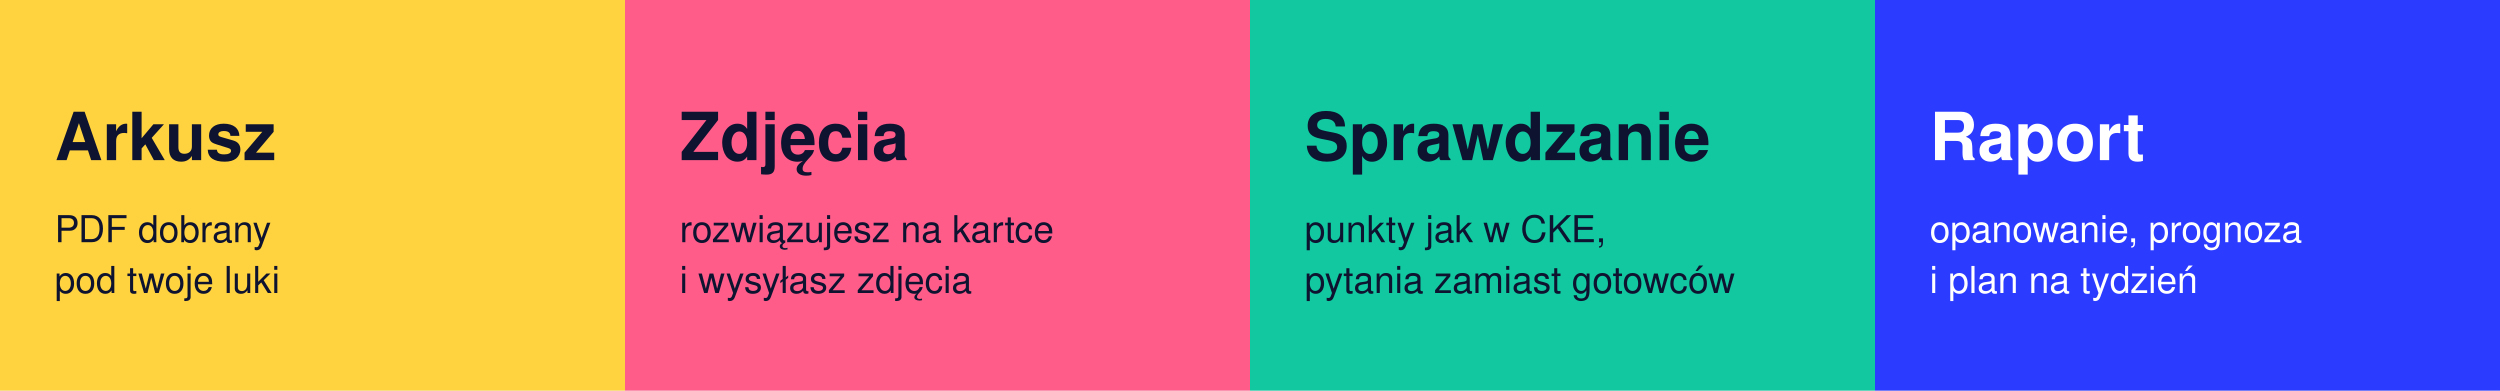
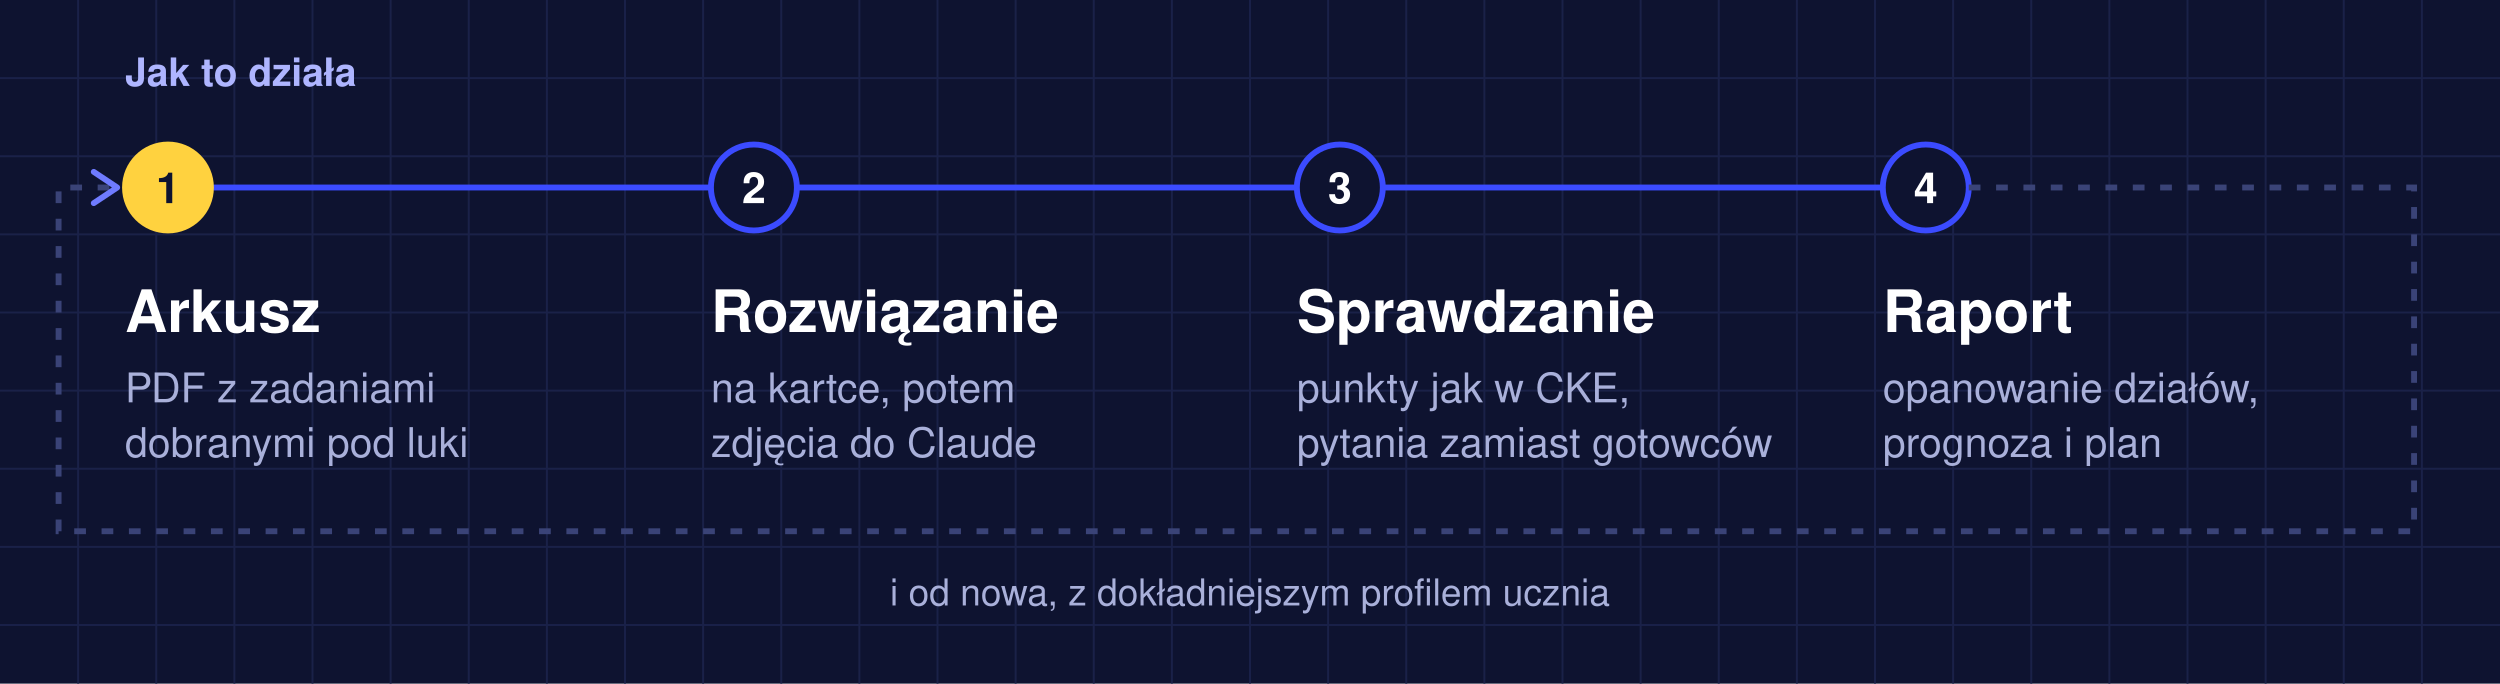
- <svg xmlns="http://www.w3.org/2000/svg" viewBox="0 0 1280 200" font-family="'Segoe UI',Helvetica,Arial,sans-serif" role="img" aria-label="Arkusz, zdjęcia, sprawdzanie, raport">
-   <rect x="0" y="0" width="320" height="200" fill="#FFD23F" />
-   <text x="28" y="82" font-size="34" font-weight="800" fill="#0E1330">Arkusz</text>
-   <text x="28" y="124" font-size="19" fill="#0E1330">PDF dobrany</text>
-   <text x="28" y="150" font-size="19" fill="#0E1330">pod twoje luki</text>
-   <rect x="320" y="0" width="320" height="200" fill="#FF5C8A" />
-   <text x="348" y="82" font-size="34" font-weight="800" fill="#0E1330">Zdjęcia</text>
-   <text x="348" y="124" font-size="19" fill="#0E1330">rozwiązujesz na kartce</text>
-   <text x="348" y="150" font-size="19" fill="#0E1330">i wysyłasz zdjęcia</text>
-   <rect x="640" y="0" width="320" height="200" fill="#12C8A0" />
-   <text x="668" y="82" font-size="34" font-weight="800" fill="#0E1330">Sprawdzanie</text>
-   <text x="668" y="124" font-size="19" fill="#0E1330">punkty jak w CKE,</text>
-   <text x="668" y="150" font-size="19" fill="#0E1330">pytania zamiast gotowców</text>
-   <rect x="960" y="0" width="320" height="200" fill="#2B3BFF" />
-   <text x="988" y="82" font-size="34" font-weight="800" fill="#FFFFFF">Raport</text>
-   <text x="988" y="124" font-size="19" fill="#FFFFFF">opanowanie, prognoza</text>
-   <text x="988" y="150" font-size="19" fill="#FFFFFF">i plan na tydzień</text>
+ <svg xmlns="http://www.w3.org/2000/svg" viewBox="0 0 1280 350" role="img" aria-label="Arkusz, rozwiązanie, sprawdzanie, raport, i od nowa">
+   <rect width="1280" height="350" fill="#0E1330" />
+   <g stroke="#1A2148" stroke-width="1">
+     <line x1="40" y1="0" x2="40" y2="350" />
+     <line x1="80" y1="0" x2="80" y2="350" />
+     <line x1="120" y1="0" x2="120" y2="350" />
+     <line x1="160" y1="0" x2="160" y2="350" />
+     <line x1="200" y1="0" x2="200" y2="350" />
+     <line x1="240" y1="0" x2="240" y2="350" />
+     <line x1="280" y1="0" x2="280" y2="350" />
+     <line x1="320" y1="0" x2="320" y2="350" />
+     <line x1="360" y1="0" x2="360" y2="350" />
+     <line x1="400" y1="0" x2="400" y2="350" />
+     <line x1="440" y1="0" x2="440" y2="350" />
+     <line x1="480" y1="0" x2="480" y2="350" />
+     <line x1="520" y1="0" x2="520" y2="350" />
+     <line x1="560" y1="0" x2="560" y2="350" />
+     <line x1="600" y1="0" x2="600" y2="350" />
+     <line x1="640" y1="0" x2="640" y2="350" />
+     <line x1="680" y1="0" x2="680" y2="350" />
+     <line x1="720" y1="0" x2="720" y2="350" />
+     <line x1="760" y1="0" x2="760" y2="350" />
+     <line x1="800" y1="0" x2="800" y2="350" />
+     <line x1="840" y1="0" x2="840" y2="350" />
+     <line x1="880" y1="0" x2="880" y2="350" />
+     <line x1="920" y1="0" x2="920" y2="350" />
+     <line x1="960" y1="0" x2="960" y2="350" />
+     <line x1="1000" y1="0" x2="1000" y2="350" />
+     <line x1="1040" y1="0" x2="1040" y2="350" />
+     <line x1="1080" y1="0" x2="1080" y2="350" />
+     <line x1="1120" y1="0" x2="1120" y2="350" />
+     <line x1="1160" y1="0" x2="1160" y2="350" />
+     <line x1="1200" y1="0" x2="1200" y2="350" />
+     <line x1="1240" y1="0" x2="1240" y2="350" />
+     <line x1="0" y1="40" x2="1280" y2="40" />
+     <line x1="0" y1="80" x2="1280" y2="80" />
+     <line x1="0" y1="120" x2="1280" y2="120" />
+     <line x1="0" y1="160" x2="1280" y2="160" />
+     <line x1="0" y1="200" x2="1280" y2="200" />
+     <line x1="0" y1="240" x2="1280" y2="240" />
+     <line x1="0" y1="280" x2="1280" y2="280" />
+     <line x1="0" y1="320" x2="1280" y2="320" />
+   </g>
+   <text x="64" y="44" font-family="'Segoe UI',Helvetica,Arial,sans-serif" font-size="20" font-weight="600" fill="#AEB5FF">Jak to działa</text>
+   <line x1="86" y1="96" x2="986" y2="96" stroke="#3B4BFF" stroke-width="3" />
+   <circle cx="86" cy="96" r="22" fill="#FFD23F" stroke="#FFD23F" stroke-width="3" />
+   <text x="86" y="104" text-anchor="middle" font-family="'Segoe UI',Helvetica,Arial,sans-serif" font-size="22" font-weight="700" fill="#0E1330">1</text>
+   <text x="64" y="170" font-family="'Segoe UI',Helvetica,Arial,sans-serif" font-size="30" font-weight="700" fill="#FFFFFF">Arkusz</text>
+   <text x="64" y="206" font-family="'Segoe UI',Helvetica,Arial,sans-serif" font-size="21" fill="#A9B0DA">PDF z zadaniami</text>
+   <text x="64" y="234" font-family="'Segoe UI',Helvetica,Arial,sans-serif" font-size="21" fill="#A9B0DA">dobranymi pod luki</text>
+   <circle cx="386" cy="96" r="22" fill="#0E1330" stroke="#3B4BFF" stroke-width="3" />
+   <text x="386" y="104" text-anchor="middle" font-family="'Segoe UI',Helvetica,Arial,sans-serif" font-size="22" font-weight="700" fill="#FFFFFF">2</text>
+   <text x="364" y="170" font-family="'Segoe UI',Helvetica,Arial,sans-serif" font-size="30" font-weight="700" fill="#FFFFFF">Rozwiązanie</text>
+   <text x="364" y="206" font-family="'Segoe UI',Helvetica,Arial,sans-serif" font-size="21" fill="#A9B0DA">na kartce, potem</text>
+   <text x="364" y="234" font-family="'Segoe UI',Helvetica,Arial,sans-serif" font-size="21" fill="#A9B0DA">zdjęcia do Claude</text>
+   <circle cx="686" cy="96" r="22" fill="#0E1330" stroke="#3B4BFF" stroke-width="3" />
+   <text x="686" y="104" text-anchor="middle" font-family="'Segoe UI',Helvetica,Arial,sans-serif" font-size="22" font-weight="700" fill="#FFFFFF">3</text>
+   <text x="664" y="170" font-family="'Segoe UI',Helvetica,Arial,sans-serif" font-size="30" font-weight="700" fill="#FFFFFF">Sprawdzanie</text>
+   <text x="664" y="206" font-family="'Segoe UI',Helvetica,Arial,sans-serif" font-size="21" fill="#A9B0DA">punkty jak w CKE,</text>
+   <text x="664" y="234" font-family="'Segoe UI',Helvetica,Arial,sans-serif" font-size="21" fill="#A9B0DA">pytania zamiast gotowców</text>
+   <circle cx="986" cy="96" r="22" fill="#0E1330" stroke="#3B4BFF" stroke-width="3" />
+   <text x="986" y="104" text-anchor="middle" font-family="'Segoe UI',Helvetica,Arial,sans-serif" font-size="22" font-weight="700" fill="#FFFFFF">4</text>
+   <text x="964" y="170" font-family="'Segoe UI',Helvetica,Arial,sans-serif" font-size="30" font-weight="700" fill="#FFFFFF">Raport</text>
+   <text x="964" y="206" font-family="'Segoe UI',Helvetica,Arial,sans-serif" font-size="21" fill="#A9B0DA">opanowanie działów,</text>
+   <text x="964" y="234" font-family="'Segoe UI',Helvetica,Arial,sans-serif" font-size="21" fill="#A9B0DA">prognoza i plan</text>
+   <path d="M1008 96 H1236 V272 H30 V96 H56" fill="none" stroke="#3A4377" stroke-width="3" stroke-dasharray="6 8" />
+   <path d="M48 88 L60 96 L48 104" fill="none" stroke="#6F7BFF" stroke-width="3" stroke-linecap="round" stroke-linejoin="round" />
+   <text x="640" y="310" text-anchor="middle" font-family="'Segoe UI',Helvetica,Arial,sans-serif" font-size="19" fill="#A9B0DA">i od nowa, z dokładniejszym profilem ucznia</text>
</svg>
